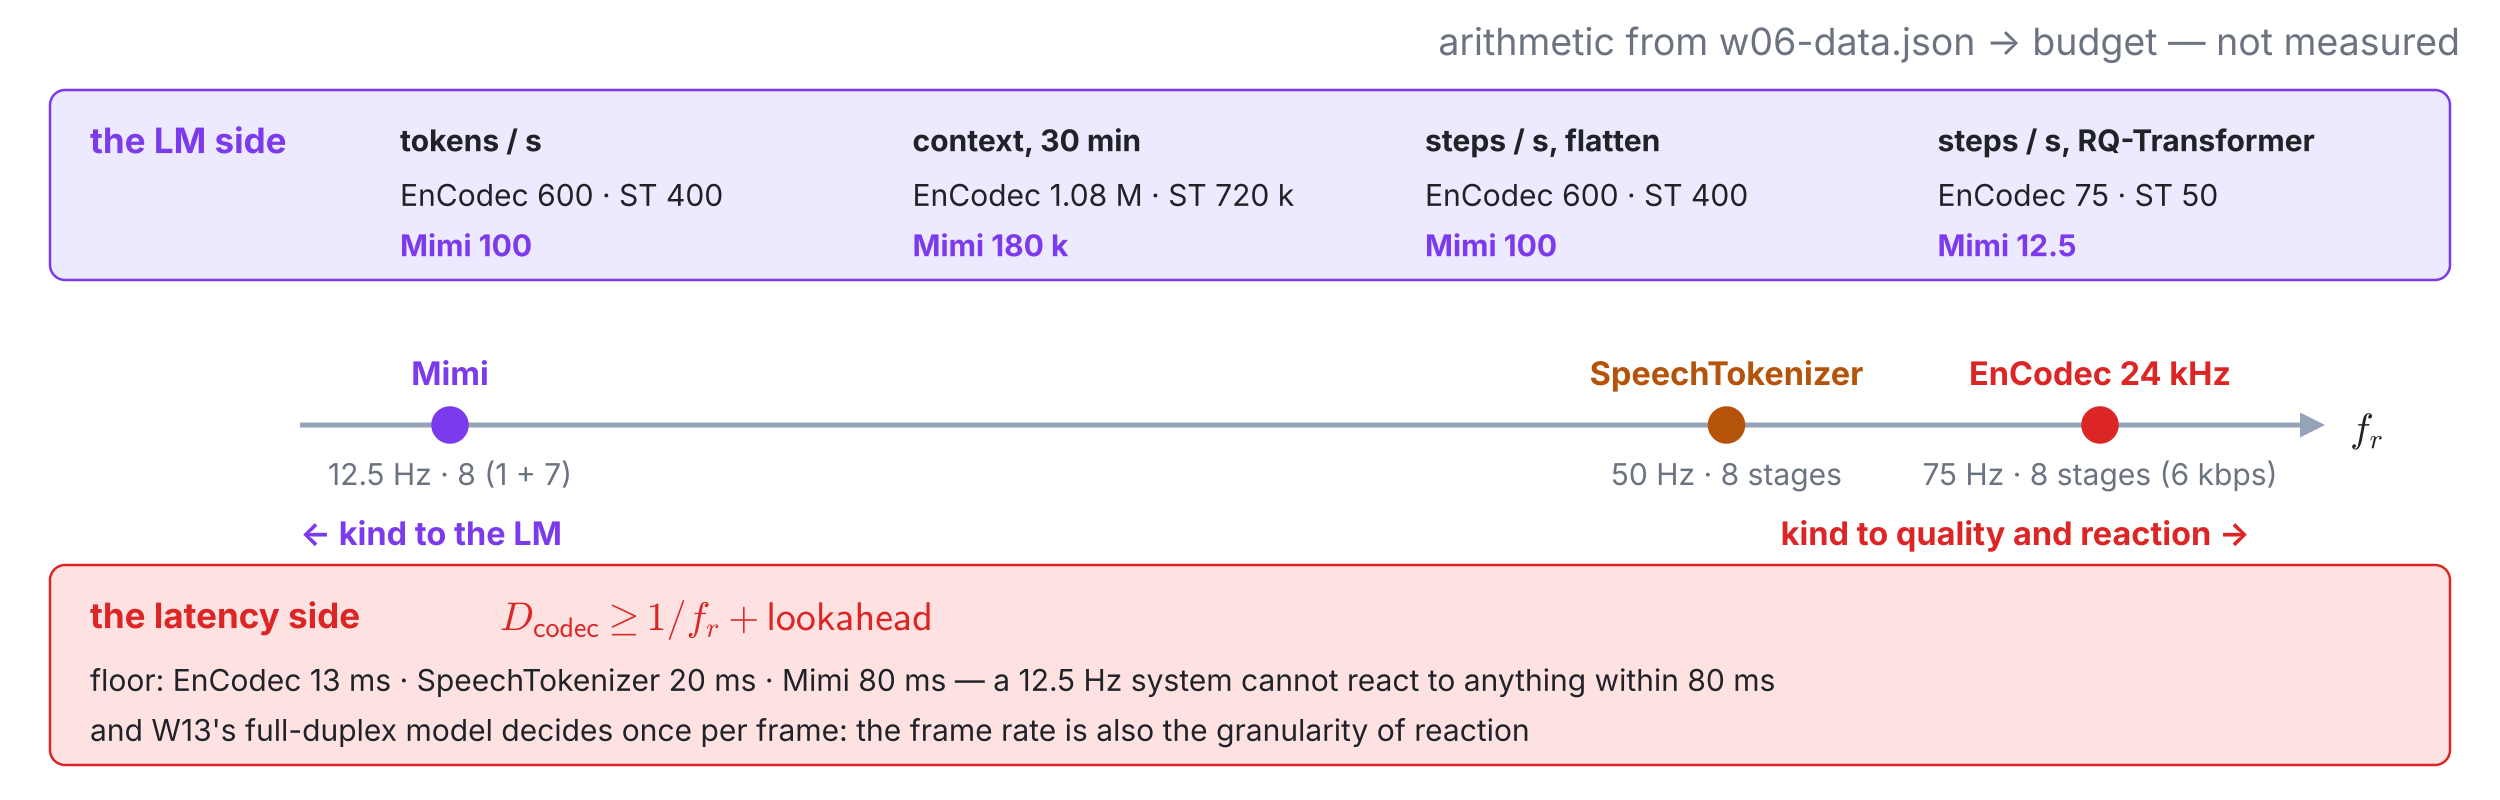
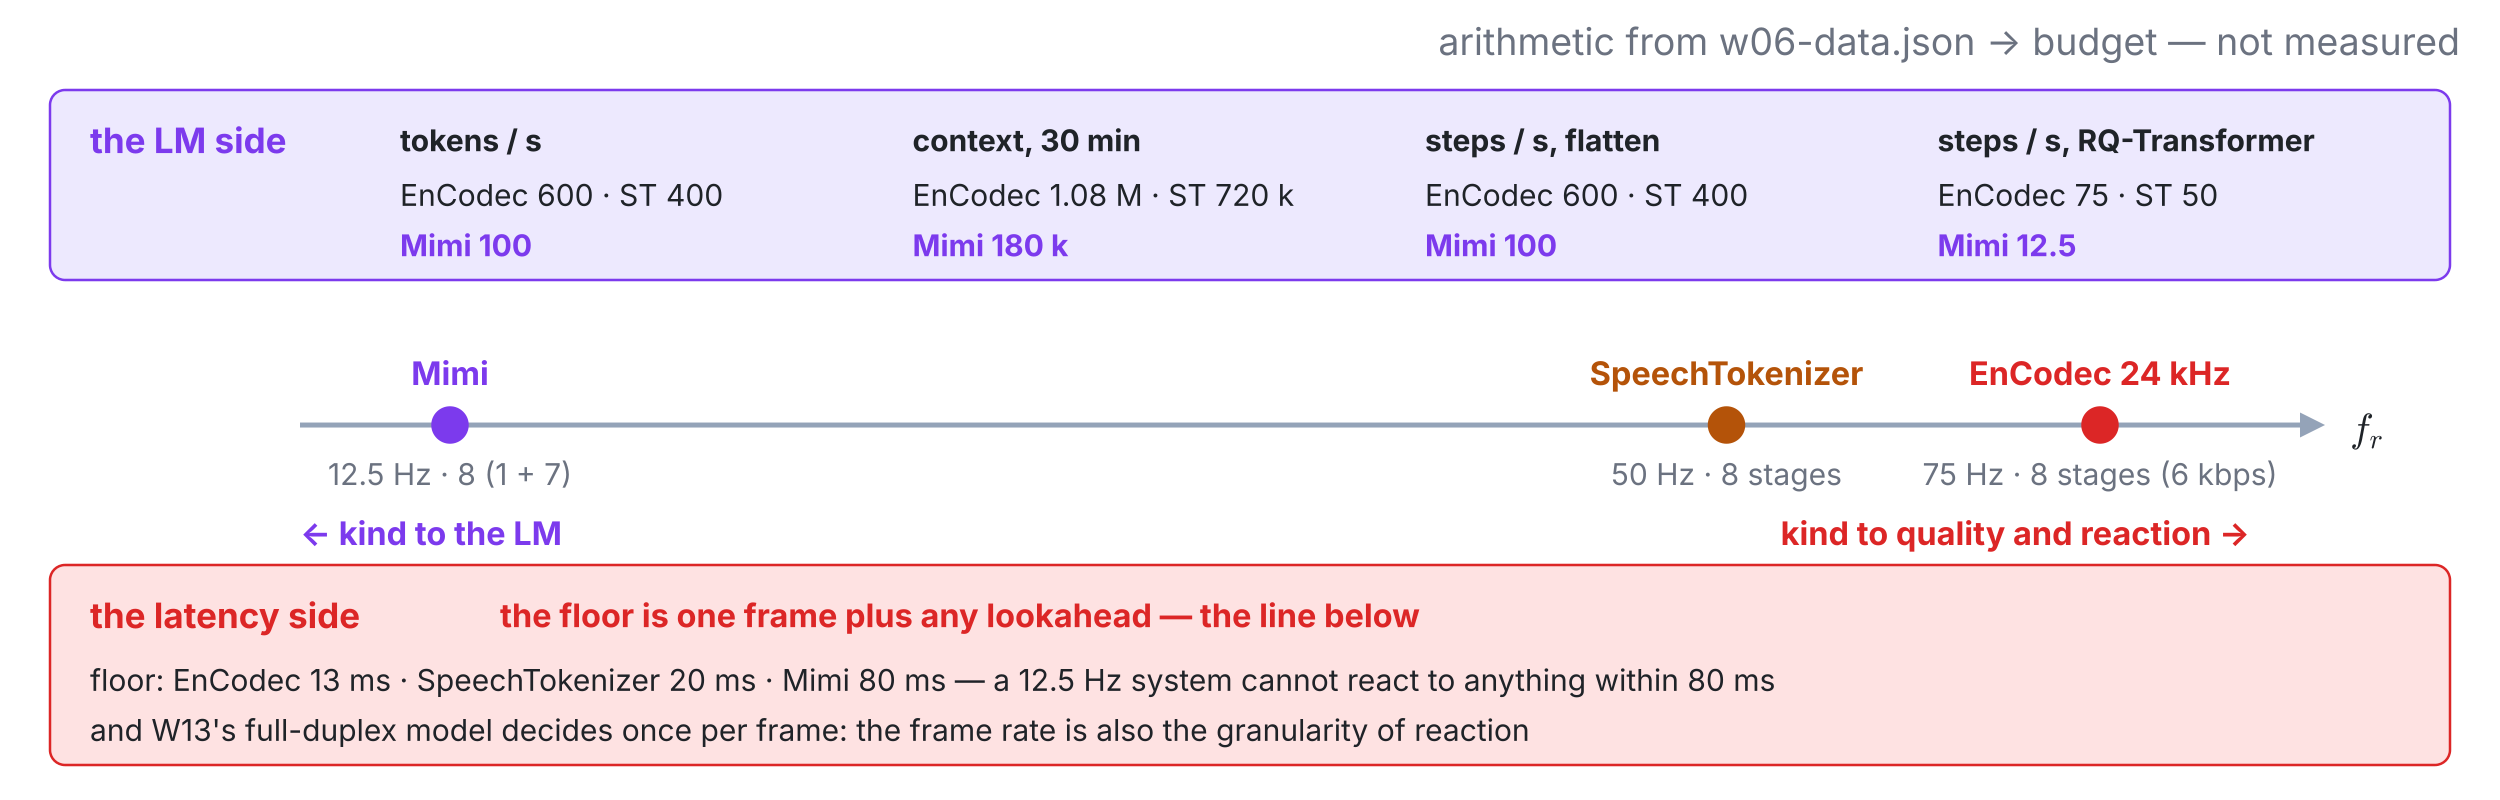
<svg xmlns="http://www.w3.org/2000/svg" xmlns:xlink="http://www.w3.org/1999/xlink" viewBox="0 0 1000 320" width="100%" role="img" font-family="system-ui,-apple-system,Segoe UI,sans-serif">
  <text x="984.0" y="22.0" font-size="15" font-weight="400" fill="#6b7280" text-anchor="end" dominant-baseline="auto">arithmetic from w06-data.json → budget — not measured</text>
  <g class="fragment" data-fragment-index="0">
    <line x1="120.0" y1="170.0" x2="900.0" y2="170.0" stroke="#94a3b8" stroke-width="2.0" />
    <line x1="900.0" y1="170.0" x2="920.0" y2="170.0" stroke="#94a3b8" stroke-width="2.0" />
    <polygon points="930.0,170.0 920.0,175.0 920.0,165.0" fill="#94a3b8" />
    <svg x="940" y="164.515" width="13.92" height="15.485" viewBox="0 0 13.92 15.485">
      <defs>
        <style type="text/css">*{stroke-linejoin: round; stroke-linecap: butt}</style>
      </defs>
-       <g id="w6t56-figure_1">
-         <g id="w6t56-patch_1">
+       <g id="w6t60-figure_1">
+         <g id="w6t60-patch_1">
          <path d="M 0 15.485  L 13.92 15.485  L 13.92 0  L 0 0  L 0 15.485  z " style="fill: none" />
        </g>
-         <g id="w6t56-text_1">
+         <g id="w6t60-text_1">
          <g style="fill: #1f2328" transform="translate(0 12.125) scale(0.16 -0.16)">
            <defs>
-               <path id="w6t56-Cmmi10-66" d="M 622 -1056  Q 741 -1147 909 -1147  Q 1138 -1147 1281 -641  Q 1341 -397 1606 966  L 1900 2534  L 1350 2534  Q 1288 2534 1288 2619  Q 1313 2759 1369 2759  L 1941 2759  L 2016 3175  Q 2053 3369 2084 3508  Q 2116 3647 2152 3765  Q 2188 3884 2259 4031  Q 2369 4241 2555 4377  Q 2741 4513 2956 4513  Q 3097 4513 3230 4461  Q 3363 4409 3447 4306  Q 3531 4203 3531 4063  Q 3531 3900 3423 3779  Q 3316 3659 3163 3659  Q 3059 3659 2986 3723  Q 2913 3788 2913 3891  Q 2913 4031 3008 4136  Q 3103 4241 3244 4256  Q 3125 4347 2950 4347  Q 2853 4347 2767 4256  Q 2681 4166 2656 4063  Q 2616 3900 2478 3181  L 2400 2759  L 3059 2759  Q 3122 2759 3122 2675  Q 3119 2659 3109 2620  Q 3100 2581 3083 2557  Q 3066 2534 3041 2534  L 2356 2534  L 2059 972  Q 2003 631 1929 279  Q 1856 -72 1723 -442  Q 1591 -813 1384 -1063  Q 1178 -1313 897 -1313  Q 681 -1313 511 -1189  Q 341 -1066 341 -863  Q 341 -700 445 -579  Q 550 -459 709 -459  Q 816 -459 887 -523  Q 959 -588 959 -691  Q 959 -828 857 -942  Q 756 -1056 622 -1056  z " transform="scale(0.015625)" />
-               <path id="w6t56-Cmmi10-72" d="M 494 109  Q 494 147 500 166  L 978 2075  Q 1025 2253 1025 2388  Q 1025 2663 838 2663  Q 638 2663 541 2423  Q 444 2184 353 1819  Q 353 1800 334 1789  Q 316 1778 300 1778  L 225 1778  Q 203 1778 187 1801  Q 172 1825 172 1844  Q 241 2122 305 2315  Q 369 2509 505 2668  Q 641 2828 844 2828  Q 1066 2828 1233 2700  Q 1400 2572 1441 2363  Q 1603 2575 1811 2701  Q 2019 2828 2266 2828  Q 2469 2828 2623 2709  Q 2778 2591 2778 2388  Q 2778 2225 2676 2104  Q 2575 1984 2406 1984  Q 2303 1984 2233 2048  Q 2163 2113 2163 2216  Q 2163 2356 2266 2467  Q 2369 2578 2503 2578  Q 2400 2663 2253 2663  Q 1978 2663 1775 2467  Q 1572 2272 1409 1972  L 953 141  Q 931 53 854 -9  Q 778 -72 684 -72  Q 606 -72 550 -22  Q 494 28 494 109  z " transform="scale(0.015625)" />
+               <path id="w6t60-Cmmi10-66" d="M 622 -1056  Q 741 -1147 909 -1147  Q 1138 -1147 1281 -641  Q 1341 -397 1606 966  L 1900 2534  L 1350 2534  Q 1288 2534 1288 2619  Q 1313 2759 1369 2759  L 1941 2759  L 2016 3175  Q 2053 3369 2084 3508  Q 2116 3647 2152 3765  Q 2188 3884 2259 4031  Q 2369 4241 2555 4377  Q 2741 4513 2956 4513  Q 3097 4513 3230 4461  Q 3363 4409 3447 4306  Q 3531 4203 3531 4063  Q 3531 3900 3423 3779  Q 3316 3659 3163 3659  Q 3059 3659 2986 3723  Q 2913 3788 2913 3891  Q 2913 4031 3008 4136  Q 3103 4241 3244 4256  Q 3125 4347 2950 4347  Q 2853 4347 2767 4256  Q 2681 4166 2656 4063  Q 2616 3900 2478 3181  L 2400 2759  L 3059 2759  Q 3122 2759 3122 2675  Q 3119 2659 3109 2620  Q 3100 2581 3083 2557  Q 3066 2534 3041 2534  L 2356 2534  L 2059 972  Q 2003 631 1929 279  Q 1856 -72 1723 -442  Q 1591 -813 1384 -1063  Q 1178 -1313 897 -1313  Q 681 -1313 511 -1189  Q 341 -1066 341 -863  Q 341 -700 445 -579  Q 550 -459 709 -459  Q 816 -459 887 -523  Q 959 -588 959 -691  Q 959 -828 857 -942  Q 756 -1056 622 -1056  z " transform="scale(0.015625)" />
+               <path id="w6t60-Cmmi10-72" d="M 494 109  Q 494 147 500 166  L 978 2075  Q 1025 2253 1025 2388  Q 1025 2663 838 2663  Q 638 2663 541 2423  Q 444 2184 353 1819  Q 353 1800 334 1789  Q 316 1778 300 1778  L 225 1778  Q 203 1778 187 1801  Q 172 1825 172 1844  Q 241 2122 305 2315  Q 369 2509 505 2668  Q 641 2828 844 2828  Q 1066 2828 1233 2700  Q 1400 2572 1441 2363  Q 1603 2575 1811 2701  Q 2019 2828 2266 2828  Q 2469 2828 2623 2709  Q 2778 2591 2778 2388  Q 2778 2225 2676 2104  Q 2575 1984 2406 1984  Q 2303 1984 2233 2048  Q 2163 2113 2163 2216  Q 2163 2356 2266 2467  Q 2369 2578 2503 2578  Q 2400 2663 2253 2663  Q 1978 2663 1775 2467  Q 1572 2272 1409 1972  L 953 141  Q 931 53 854 -9  Q 778 -72 684 -72  Q 606 -72 550 -22  Q 494 28 494 109  z " transform="scale(0.015625)" />
            </defs>
-             <use xlink:href="#w6t56-Cmmi10-66" transform="translate(0 0.484375)" />
-             <use xlink:href="#w6t56-Cmmi10-72" transform="translate(48.87695 -16.52188) scale(0.7)" />
+             <use xlink:href="#w6t60-Cmmi10-66" transform="translate(0 0.484375)" />
+             <use xlink:href="#w6t60-Cmmi10-72" transform="translate(48.87695 -16.52188) scale(0.7)" />
          </g>
        </g>
      </g>
    </svg>
    <circle cx="840.0" cy="170.0" r="7.0" fill="#dc2626" stroke="#dc2626" stroke-width="1" />
    <text x="840.0" y="154.0" font-size="13" font-weight="700" fill="#dc2626" text-anchor="middle" dominant-baseline="auto">EnCodec 24 kHz</text>
    <text x="840.0" y="194.0" font-size="12" font-weight="400" fill="#6b7280" text-anchor="middle" dominant-baseline="auto">75 Hz · 8 stages (6 kbps)</text>
    <circle cx="690.6" cy="170.0" r="7.0" fill="#b45309" stroke="#b45309" stroke-width="1" />
    <text x="690.6" y="154.0" font-size="13" font-weight="700" fill="#b45309" text-anchor="middle" dominant-baseline="auto">SpeechTokenizer</text>
    <text x="690.6" y="194.0" font-size="12" font-weight="400" fill="#6b7280" text-anchor="middle" dominant-baseline="auto">50 Hz · 8 stages</text>
    <circle cx="180.0" cy="170.0" r="7.0" fill="#7c3aed" stroke="#7c3aed" stroke-width="1" />
    <text x="180.0" y="154.0" font-size="13" font-weight="700" fill="#7c3aed" text-anchor="middle" dominant-baseline="auto">Mimi</text>
    <text x="180.0" y="194.0" font-size="12" font-weight="400" fill="#6b7280" text-anchor="middle" dominant-baseline="auto">12.5 Hz · 8 (1 + 7)</text>
    <text x="120.0" y="218.0" font-size="13" font-weight="700" fill="#7c3aed" text-anchor="start" dominant-baseline="auto">← kind to the LM</text>
    <text x="900.0" y="218.0" font-size="13" font-weight="700" fill="#dc2626" text-anchor="end" dominant-baseline="auto">kind to quality and reaction →</text>
  </g>
  <g class="fragment" data-fragment-index="1">
    <rect x="20.0" y="36.0" width="960.0" height="76.0" rx="6" fill="#ede9fe" stroke="#7c3aed" stroke-width="1.0" />
    <text x="36.0" y="56.0" font-size="14" font-weight="700" fill="#7c3aed" text-anchor="start" dominant-baseline="middle">the LM side</text>
    <text x="160.0" y="56.0" font-size="12" font-weight="700" fill="#1f2328" text-anchor="start" dominant-baseline="middle">tokens / s</text>
    <text x="160.0" y="78.0" font-size="12" font-weight="400" fill="#1f2328" text-anchor="start" dominant-baseline="middle">EnCodec 600 · ST 400</text>
    <text x="160.0" y="98.0" font-size="12" font-weight="700" fill="#7c3aed" text-anchor="start" dominant-baseline="middle">Mimi 100</text>
    <text x="365.0" y="56.0" font-size="12" font-weight="700" fill="#1f2328" text-anchor="start" dominant-baseline="middle">context, 30 min</text>
    <text x="365.0" y="78.0" font-size="12" font-weight="400" fill="#1f2328" text-anchor="start" dominant-baseline="middle">EnCodec 1.08 M · ST 720 k</text>
    <text x="365.0" y="98.0" font-size="12" font-weight="700" fill="#7c3aed" text-anchor="start" dominant-baseline="middle">Mimi 180 k</text>
    <text x="570.0" y="56.0" font-size="12" font-weight="700" fill="#1f2328" text-anchor="start" dominant-baseline="middle">steps / s, flatten</text>
    <text x="570.0" y="78.0" font-size="12" font-weight="400" fill="#1f2328" text-anchor="start" dominant-baseline="middle">EnCodec 600 · ST 400</text>
    <text x="570.0" y="98.0" font-size="12" font-weight="700" fill="#7c3aed" text-anchor="start" dominant-baseline="middle">Mimi 100</text>
    <text x="775.0" y="56.0" font-size="12" font-weight="700" fill="#1f2328" text-anchor="start" dominant-baseline="middle">steps / s, RQ-Transformer</text>
    <text x="775.0" y="78.0" font-size="12" font-weight="400" fill="#1f2328" text-anchor="start" dominant-baseline="middle">EnCodec 75 · ST 50</text>
    <text x="775.0" y="98.0" font-size="12" font-weight="700" fill="#7c3aed" text-anchor="start" dominant-baseline="middle">Mimi 12.5</text>
  </g>
  <g class="fragment" data-fragment-index="2">
    <rect x="20.0" y="226.0" width="960.0" height="80.0" rx="6" fill="#fee2e2" stroke="#dc2626" stroke-width="1.0" />
    <text x="36.0" y="246.0" font-size="14" font-weight="700" fill="#dc2626" text-anchor="start" dominant-baseline="middle">the latency side</text>
-     <svg x="200" y="240" width="173.28" height="16" viewBox="0 0 173.28 16">
-       <defs>
-         <style type="text/css">*{stroke-linejoin: round; stroke-linecap: butt}</style>
-       </defs>
-       <g id="w6t57-figure_1">
-         <g id="w6t57-patch_1">
-           <path d="M 0 16  L 173.28 16  L 173.28 0  L 0 0  L 0 16  z " style="fill: none" />
-         </g>
-         <g id="w6t57-text_1">
-           <g style="fill: #dc2626" transform="translate(0 12) scale(0.16 -0.16)">
-             <defs>
-               <path id="w6t57-Cmmi10-44" d="M 313 0  Q 250 0 250 84  Q 253 100 262 139  Q 272 178 289 201  Q 306 225 331 225  Q 722 225 878 269  Q 959 297 997 441  L 1875 3956  Q 1888 4019 1888 4044  Q 1888 4113 1813 4122  Q 1691 4147 1350 4147  Q 1288 4147 1288 4231  Q 1291 4247 1300 4286  Q 1309 4325 1326 4348  Q 1344 4372 1369 4372  L 3669 4372  Q 4116 4372 4450 4155  Q 4784 3938 4962 3570  Q 5141 3203 5141 2759  Q 5141 2269 4937 1778  Q 4734 1288 4368 881  Q 4003 475 3534 237  Q 3066 0 2572 0  L 313 0  z M 1509 275  Q 1509 225 1728 225  L 2472 225  Q 2828 225 3159 372  Q 3491 519 3750 775  Q 3991 1016 4175 1406  Q 4359 1797 4461 2222  Q 4563 2647 4563 3003  Q 4563 3263 4486 3472  Q 4409 3681 4270 3831  Q 4131 3981 3922 4064  Q 3713 4147 3450 4147  L 2747 4147  Q 2572 4147 2515 4117  Q 2459 4088 2413 3928  L 1538 416  Q 1509 338 1509 275  z " transform="scale(0.015625)" />
-               <path id="w6t57-Cmss10-63" d="M 1594 -72  Q 1309 -72 1053 50  Q 797 172 609 386  Q 422 600 320 870  Q 219 1141 219 1422  Q 219 1713 320 1988  Q 422 2263 608 2480  Q 794 2697 1044 2823  Q 1294 2950 1594 2950  Q 1934 2950 2136 2897  Q 2338 2844 2625 2675  L 2547 2228  Q 2288 2403 2102 2459  Q 1916 2516 1594 2516  Q 1322 2516 1126 2355  Q 931 2194 837 1945  Q 744 1697 744 1422  Q 744 1163 842 919  Q 941 675 1134 520  Q 1328 366 1594 366  Q 1894 366 2139 448  Q 2384 531 2619 697  L 2656 250  Q 2513 106 2183 17  Q 1853 -72 1594 -72  z " transform="scale(0.015625)" />
-               <path id="w6t57-Cmss10-6f" d="M 1600 -72  Q 1203 -72 878 133  Q 553 338 365 680  Q 178 1022 178 1403  Q 178 1697 284 1976  Q 391 2256 580 2476  Q 769 2697 1033 2823  Q 1297 2950 1600 2950  Q 1900 2950 2161 2825  Q 2422 2700 2615 2476  Q 2809 2253 2912 1975  Q 3016 1697 3016 1403  Q 3016 1022 2830 680  Q 2644 338 2317 133  Q 1991 -72 1600 -72  z M 1600 366  Q 1894 366 2095 525  Q 2297 684 2394 940  Q 2491 1197 2491 1478  Q 2491 1753 2389 1995  Q 2288 2238 2086 2386  Q 1884 2534 1600 2534  Q 1313 2534 1111 2387  Q 909 2241 806 1997  Q 703 1753 703 1478  Q 703 1278 756 1079  Q 809 881 926 714  Q 1044 547 1214 456  Q 1384 366 1600 366  z " transform="scale(0.015625)" />
-               <path id="w6t57-Cmss10-64" d="M 1300 -72  Q 959 -72 712 161  Q 466 394 342 741  Q 219 1088 219 1422  Q 219 1675 291 1933  Q 363 2191 500 2414  Q 638 2638 847 2775  Q 1056 2913 1319 2913  Q 1591 2913 1842 2822  Q 2094 2731 2284 2572  L 2284 4441  L 2791 4441  L 2791 0  L 2266 0  L 2266 319  Q 2059 128 1818 28  Q 1578 -72 1300 -72  z M 1594 347  Q 1806 347 1984 465  Q 2163 584 2266 781  L 2266 2163  Q 2166 2316 2006 2406  Q 1847 2497 1672 2497  Q 1372 2497 1161 2350  Q 950 2203 847 1958  Q 744 1713 744 1422  Q 744 981 959 664  Q 1175 347 1594 347  z " transform="scale(0.015625)" />
-               <path id="w6t57-Cmss10-65" d="M 1594 -72  Q 1300 -72 1044 51  Q 788 175 602 390  Q 416 606 314 882  Q 213 1159 213 1441  Q 213 1806 373 2159  Q 534 2513 831 2731  Q 1128 2950 1503 2950  Q 2116 2950 2386 2500  Q 2656 2050 2656 1403  L 684 1403  Q 684 1150 801 904  Q 919 659 1130 503  Q 1341 347 1594 347  Q 2150 347 2584 691  L 2625 256  Q 2491 122 2162 25  Q 1834 -72 1594 -72  z M 722 1778  L 2259 1778  Q 2209 2103 2015 2318  Q 1822 2534 1503 2534  Q 1316 2534 1150 2426  Q 984 2319 876 2145  Q 769 1972 722 1778  z " transform="scale(0.015625)" />
-               <path id="w6t57-Cmsy10-b8" d="M 653 -878  Q 600 -878 565 -837  Q 531 -797 531 -750  Q 531 -697 565 -659  Q 600 -622 653 -622  L 4325 -622  Q 4375 -622 4408 -659  Q 4441 -697 4441 -750  Q 4441 -797 4408 -837  Q 4375 -878 4325 -878  L 653 -878  z M 531 494  Q 531 572 616 616  L 4013 2222  L 594 3834  Q 531 3863 531 3944  Q 531 3991 568 4031  Q 606 4072 659 4072  Q 691 4072 709 4063  L 4384 2328  Q 4441 2300 4441 2222  Q 4441 2144 4366 2100  L 709 378  Q 691 366 659 366  Q 606 366 568 403  Q 531 441 531 494  z " transform="scale(0.015625)" />
-               <path id="w6t57-Cmr10-31" d="M 594 0  L 594 225  Q 1394 225 1394 428  L 1394 3788  Q 1063 3628 556 3628  L 556 3853  Q 1341 3853 1741 4263  L 1831 4263  Q 1853 4263 1873 4245  Q 1894 4228 1894 4206  L 1894 428  Q 1894 225 2694 225  L 2694 0  L 594 0  z " transform="scale(0.015625)" />
-               <path id="w6t57-Cmmi10-3d" d="M 359 -1472  Q 359 -1453 366 -1447  L 2591 4722  Q 2603 4759 2634 4779  Q 2666 4800 2706 4800  Q 2763 4800 2798 4765  Q 2834 4731 2834 4672  L 2834 4647  L 609 -1522  Q 572 -1600 488 -1600  Q 434 -1600 396 -1562  Q 359 -1525 359 -1472  z " transform="scale(0.015625)" />
-               <path id="w6t57-Cmmi10-66" d="M 622 -1056  Q 741 -1147 909 -1147  Q 1138 -1147 1281 -641  Q 1341 -397 1606 966  L 1900 2534  L 1350 2534  Q 1288 2534 1288 2619  Q 1313 2759 1369 2759  L 1941 2759  L 2016 3175  Q 2053 3369 2084 3508  Q 2116 3647 2152 3765  Q 2188 3884 2259 4031  Q 2369 4241 2555 4377  Q 2741 4513 2956 4513  Q 3097 4513 3230 4461  Q 3363 4409 3447 4306  Q 3531 4203 3531 4063  Q 3531 3900 3423 3779  Q 3316 3659 3163 3659  Q 3059 3659 2986 3723  Q 2913 3788 2913 3891  Q 2913 4031 3008 4136  Q 3103 4241 3244 4256  Q 3125 4347 2950 4347  Q 2853 4347 2767 4256  Q 2681 4166 2656 4063  Q 2616 3900 2478 3181  L 2400 2759  L 3059 2759  Q 3122 2759 3122 2675  Q 3119 2659 3109 2620  Q 3100 2581 3083 2557  Q 3066 2534 3041 2534  L 2356 2534  L 2059 972  Q 2003 631 1929 279  Q 1856 -72 1723 -442  Q 1591 -813 1384 -1063  Q 1178 -1313 897 -1313  Q 681 -1313 511 -1189  Q 341 -1066 341 -863  Q 341 -700 445 -579  Q 550 -459 709 -459  Q 816 -459 887 -523  Q 959 -588 959 -691  Q 959 -828 857 -942  Q 756 -1056 622 -1056  z " transform="scale(0.015625)" />
-               <path id="w6t57-Cmmi10-72" d="M 494 109  Q 494 147 500 166  L 978 2075  Q 1025 2253 1025 2388  Q 1025 2663 838 2663  Q 638 2663 541 2423  Q 444 2184 353 1819  Q 353 1800 334 1789  Q 316 1778 300 1778  L 225 1778  Q 203 1778 187 1801  Q 172 1825 172 1844  Q 241 2122 305 2315  Q 369 2509 505 2668  Q 641 2828 844 2828  Q 1066 2828 1233 2700  Q 1400 2572 1441 2363  Q 1603 2575 1811 2701  Q 2019 2828 2266 2828  Q 2469 2828 2623 2709  Q 2778 2591 2778 2388  Q 2778 2225 2676 2104  Q 2575 1984 2406 1984  Q 2303 1984 2233 2048  Q 2163 2113 2163 2216  Q 2163 2356 2266 2467  Q 2369 2578 2503 2578  Q 2400 2663 2253 2663  Q 1978 2663 1775 2467  Q 1572 2272 1409 1972  L 953 141  Q 931 53 854 -9  Q 778 -72 684 -72  Q 606 -72 550 -22  Q 494 28 494 109  z " transform="scale(0.015625)" />
-               <path id="w6t57-Cmr10-2b" d="M 481 1472  Q 428 1472 393 1512  Q 359 1553 359 1600  Q 359 1647 393 1687  Q 428 1728 481 1728  L 2363 1728  L 2363 3616  Q 2363 3666 2400 3698  Q 2438 3731 2491 3731  Q 2538 3731 2578 3698  Q 2619 3666 2619 3616  L 2619 1728  L 4500 1728  Q 4547 1728 4581 1687  Q 4616 1647 4616 1600  Q 4616 1553 4581 1512  Q 4547 1472 4500 1472  L 2619 1472  L 2619 -416  Q 2619 -466 2578 -498  Q 2538 -531 2491 -531  Q 2438 -531 2400 -498  Q 2363 -466 2363 -416  L 2363 1472  L 481 1472  z " transform="scale(0.015625)" />
-               <path id="w6t57-Cmss10-6c" d="M 506 0  L 506 4441  L 1013 4441  L 1013 0  L 506 0  z " transform="scale(0.015625)" />
-               <path id="w6t57-Cmss10-6b" d="M 525 0  L 525 4441  L 1013 4441  L 1013 1550  L 2266 2841  L 2875 2841  L 1806 1741  L 3016 0  L 2463 0  L 1484 1409  L 991 903  L 991 0  L 525 0  z " transform="scale(0.015625)" />
-               <path id="w6t57-Cmss10-61" d="M 972 -72  Q 766 -72 605 48  Q 444 169 356 359  Q 269 550 269 763  Q 269 1072 580 1256  Q 891 1441 1305 1511  Q 1719 1581 2041 1581  L 2041 1881  Q 2041 2128 1900 2337  Q 1759 2547 1522 2547  Q 1225 2547 1000 2473  Q 775 2400 531 2222  L 494 2675  Q 753 2825 987 2887  Q 1222 2950 1522 2950  Q 1806 2950 2047 2801  Q 2288 2653 2427 2408  Q 2566 2163 2566 1881  L 2566 0  L 2059 0  L 2059 238  Q 1859 84 1576 6  Q 1294 -72 972 -72  z M 756 763  Q 756 566 937 456  Q 1119 347 1331 347  Q 1600 347 1820 467  Q 2041 588 2041 831  L 2041 1228  Q 1641 1228 1198 1125  Q 756 1022 756 763  z " transform="scale(0.015625)" />
-               <path id="w6t57-Cmss10-68" d="M 506 0  L 506 4441  L 1013 4441  L 1013 2472  Q 1181 2675 1420 2794  Q 1659 2913 1913 2913  Q 2391 2913 2594 2645  Q 2797 2378 2797 1881  L 2797 0  L 2272 0  L 2272 1881  Q 2272 2200 2114 2348  Q 1956 2497 1638 2497  Q 1425 2497 1289 2355  Q 1153 2213 1092 2005  Q 1031 1797 1031 1588  L 1031 0  L 506 0  z " transform="scale(0.015625)" />
-             </defs>
-             <use xlink:href="#w6t57-Cmmi10-44" />
-             <use xlink:href="#w6t57-Cmss10-63" transform="translate(82.71484 -17.00625) scale(0.7)" />
-             <use xlink:href="#w6t57-Cmss10-6f" transform="translate(113.7842 -17.00625) scale(0.7)" />
-             <use xlink:href="#w6t57-Cmss10-64" transform="translate(148.7842 -17.00625) scale(0.7)" />
-             <use xlink:href="#w6t57-Cmss10-65" transform="translate(184.9121 -17.00625) scale(0.7)" />
-             <use xlink:href="#w6t57-Cmss10-63" transform="translate(215.9814 -17.00625) scale(0.7)" />
-             <use xlink:href="#w6t57-Cmsy10-b8" transform="translate(270.9867 0)" />
-             <use xlink:href="#w6t57-Cmr10-31" transform="translate(366.2309 0)" />
-             <use xlink:href="#w6t57-Cmmi10-3d" transform="translate(416.2309 0)" />
-             <use xlink:href="#w6t57-Cmmi10-66" transform="translate(466.2309 0)" />
-             <use xlink:href="#w6t57-Cmmi10-72" transform="translate(515.1078 -17.00625) scale(0.7)" />
-             <use xlink:href="#w6t57-Cmr10-2b" transform="translate(570.6258 0)" />
-             <use xlink:href="#w6t57-Cmss10-6c" transform="translate(665.8699 0)" />
-             <use xlink:href="#w6t57-Cmss10-6f" transform="translate(689.6492 0)" />
-             <use xlink:href="#w6t57-Cmss10-6f" transform="translate(739.6492 0)" />
-             <use xlink:href="#w6t57-Cmss10-6b" transform="translate(789.6492 0)" />
-             <use xlink:href="#w6t57-Cmss10-61" transform="translate(838.4285 0)" />
-             <use xlink:href="#w6t57-Cmss10-68" transform="translate(886.4266 0)" />
-             <use xlink:href="#w6t57-Cmss10-65" transform="translate(938.0379 0)" />
-             <use xlink:href="#w6t57-Cmss10-61" transform="translate(982.4227 0)" />
-             <use xlink:href="#w6t57-Cmss10-64" transform="translate(1030.421 0)" />
-           </g>
-         </g>
-       </g>
-     </svg>
+     <text x="200.0" y="246.0" font-size="13" font-weight="700" fill="#dc2626" text-anchor="start" dominant-baseline="middle">the floor is one frame plus any lookahead — the line below</text>
    <text x="36.0" y="272.0" font-size="12" font-weight="400" fill="#1f2328" text-anchor="start" dominant-baseline="middle">floor: EnCodec 13 ms · SpeechTokenizer 20 ms · Mimi 80 ms — a 12.5 Hz system cannot react to anything within 80 ms</text>
    <text x="36.0" y="292.0" font-size="12" font-weight="400" fill="#1f2328" text-anchor="start" dominant-baseline="middle">and W13's full-duplex model decides once per frame: the frame rate is also the granularity of reaction</text>
  </g>
</svg>
